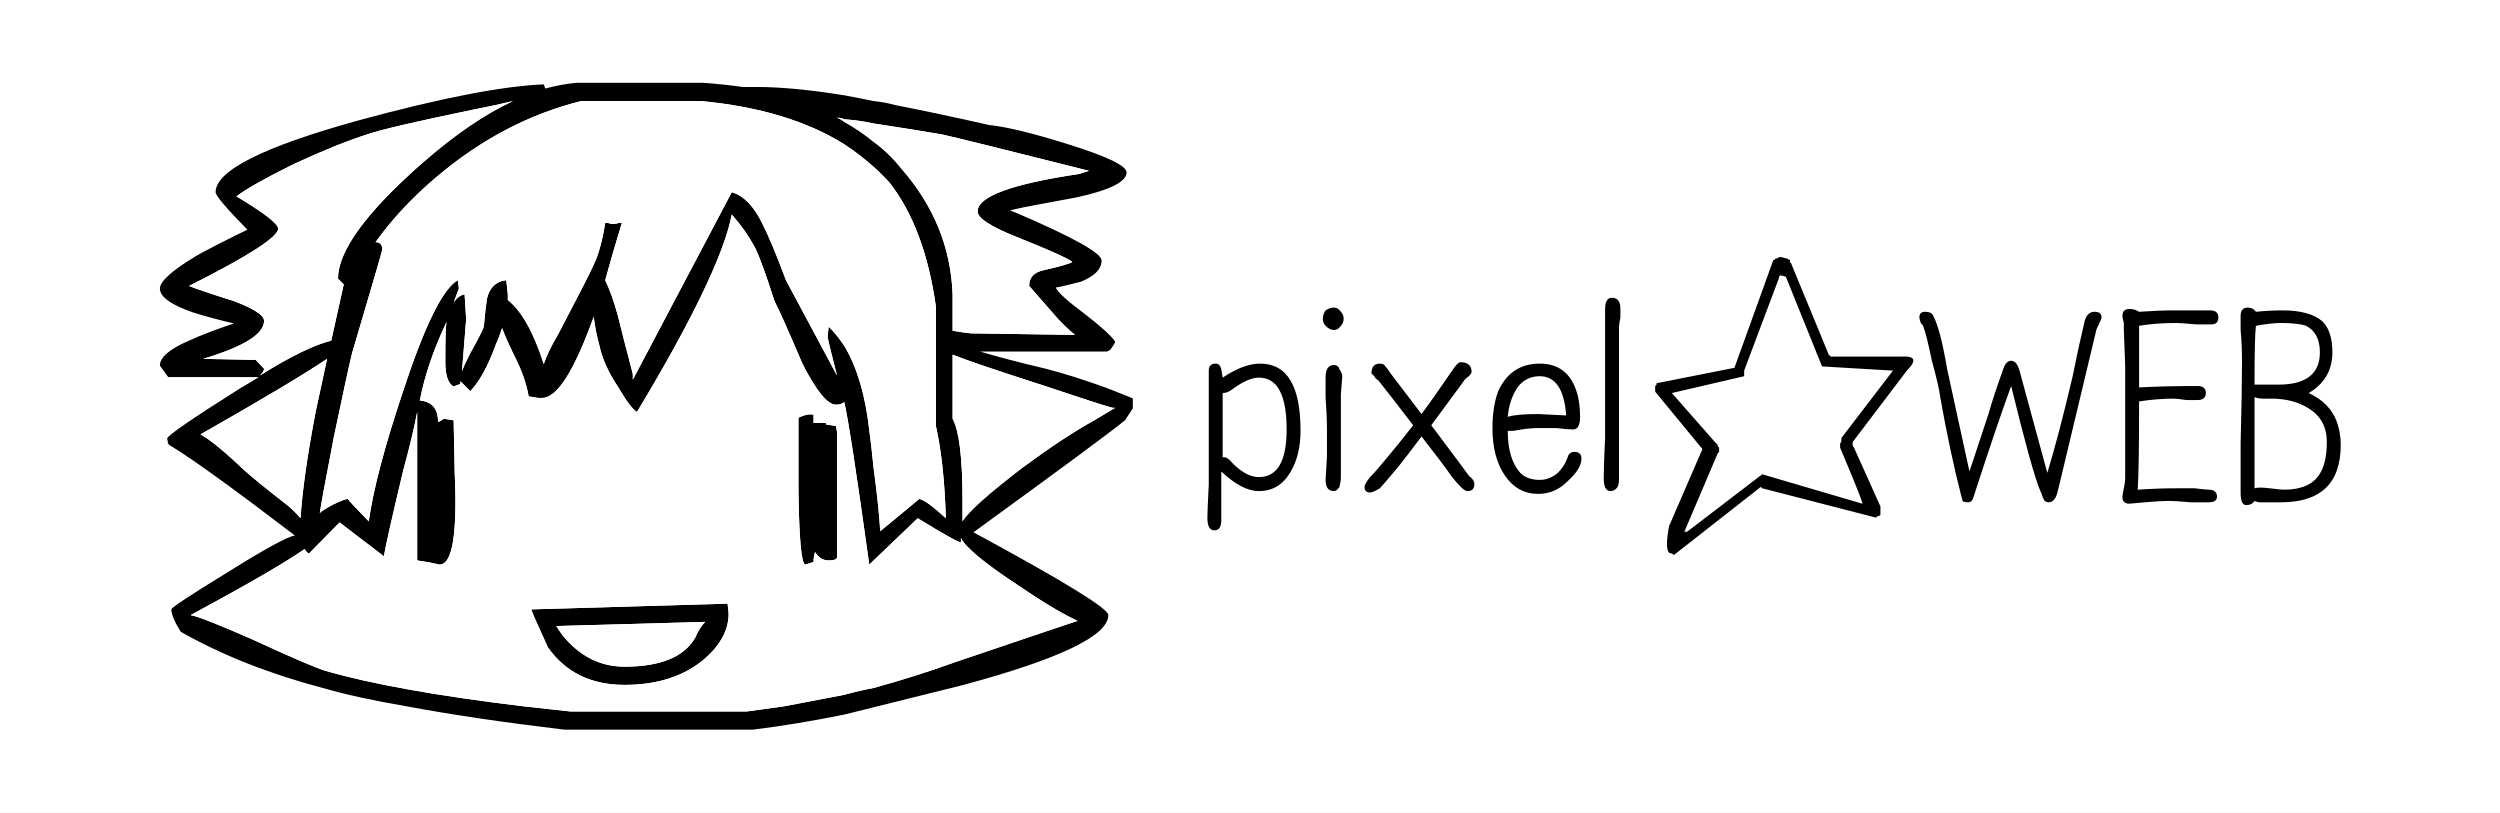
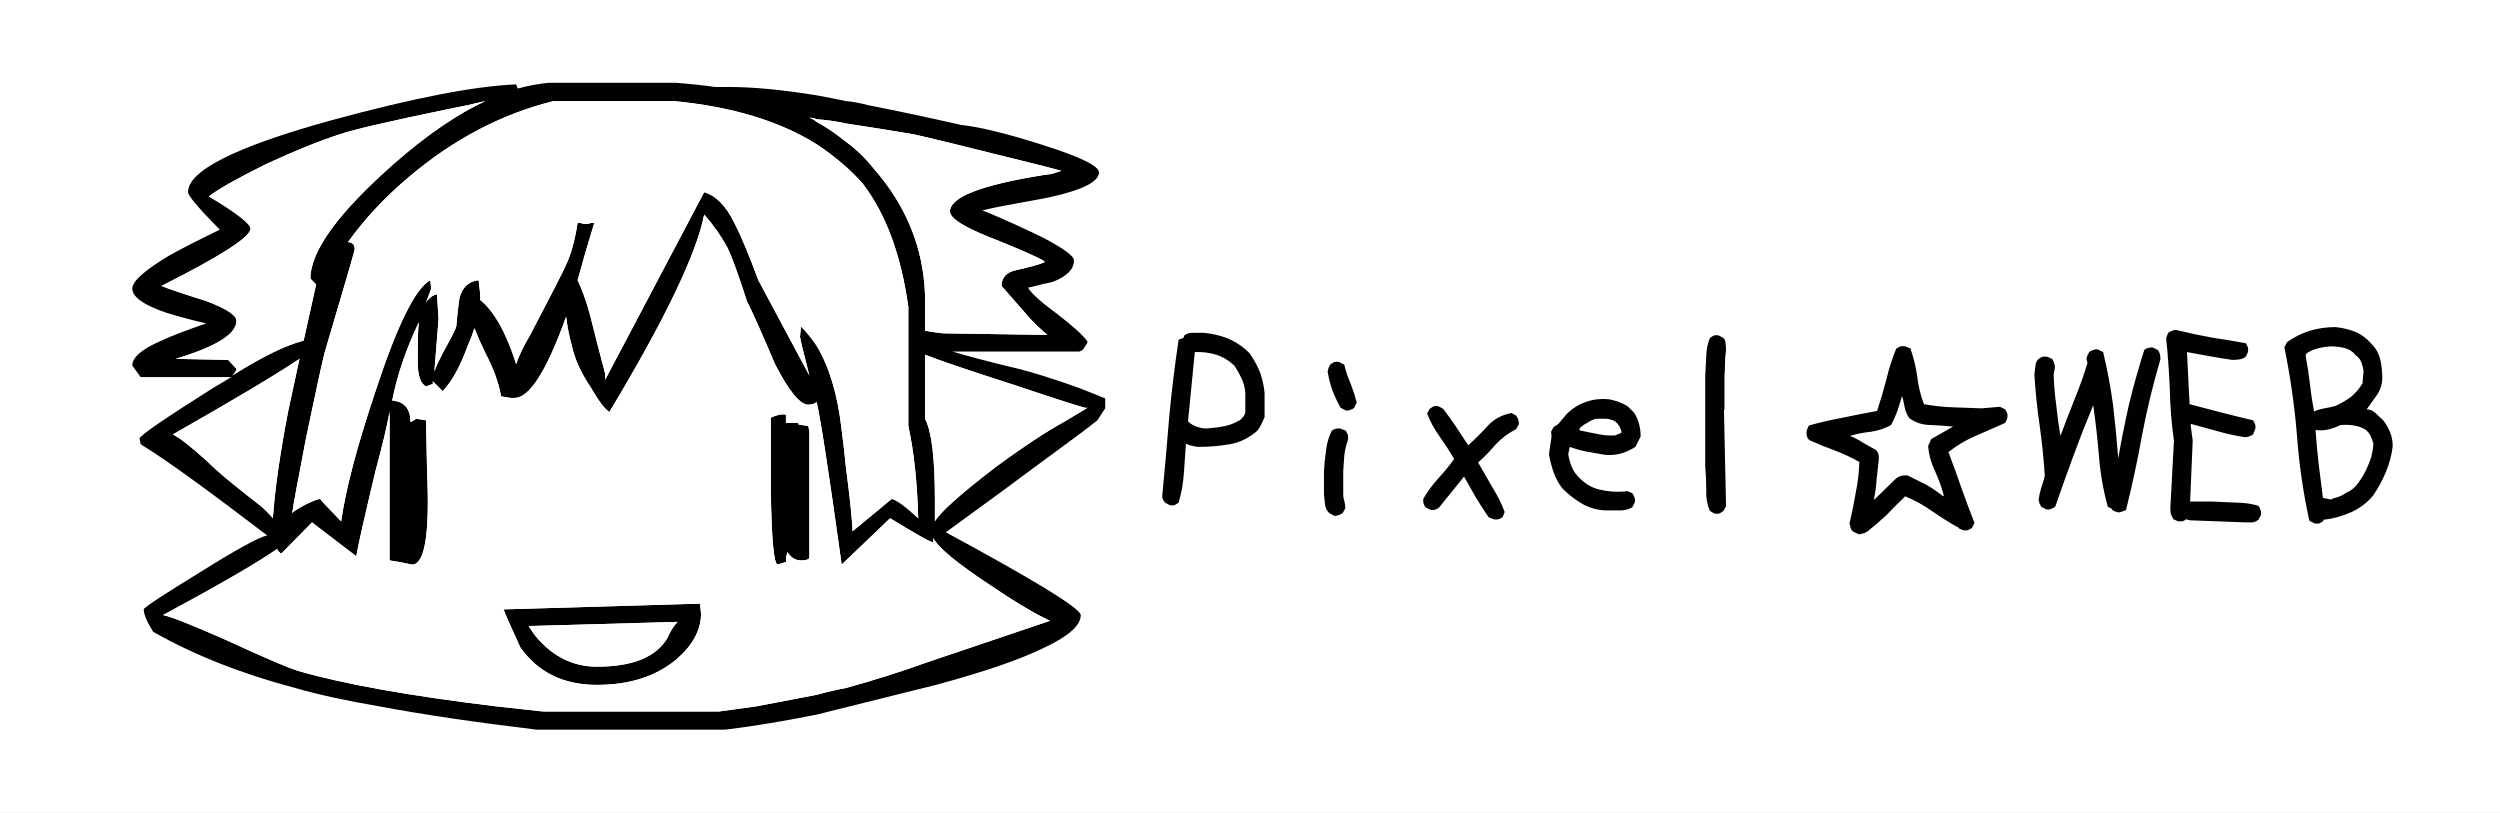
<svg xmlns="http://www.w3.org/2000/svg" xmlns:xlink="http://www.w3.org/1999/xlink" version="1.1" preserveAspectRatio="none" x="0px" y="0px" width="240px" height="78px" viewBox="0 0 240 78">
  <defs>
    <g id="Layer1_0_FILL">
      <path fill="#FFFFFF" stroke="none" d=" M 240 78 L 240 0 0 0 0 78 240 78 Z" />
    </g>
    <g id="Layer0_0_FILL">
-       <path fill="#000000" stroke="none" d=" M 108.15 16.55 Q 108.15 15.6 102.55 13.85 97.45 12.25 94.95 12 90.1 10.9 86 10.1 84.9 9.8 83.85 9.7 82.4 9.4 81.05 9.15 76.1 8.35 72.65 8.35 L 71.3 8.35 Q 69.55 8.1 67.55 7.95 L 55.3 7.95 Q 53.8 8.1 52.35 8.5 L 52.2 8.1 Q 46.2 8.35 34.45 11.55 20.7 15.35 20.7 18.45 20.7 18.95 23.75 22.05 20.95 23.4 18.95 24.5 15.35 26.65 15.35 27.7 15.35 28.9 18.55 30 20.3 30.55 22.45 31.05 19.65 32 18.15 32.7 15.35 33.9 15.35 35.1 L 16.15 36.2 24.85 36.2 Q 24.05 36.7 23.1 37.25 16.05 41.7 16.05 42.1 16.05 42.25 16.15 42.5 L 16.05 42.5 16.3 42.75 16.55 42.9 Q 19.65 44.8 28.3 51.4 27.1 51.65 21.75 55 16.45 58.25 16.45 58.5 16.45 59.2 17.35 60.65 23.25 64 31 66.05 34.3 67 39 67.8 45.4 69 54.2 70.05 L 72.25 70.05 Q 76.35 69.55 81.05 68.6 L 92.5 65.75 Q 106.4 62 106.4 59.05 106.4 58.1 93.45 51.1 105.85 42.1 108 40.35 L 108.75 39.2 108.75 38.25 Q 108.05 37.95 106.25 37.25 102.95 36.05 100.4 35.4 96.4 34.45 94.1 33.75 L 106.25 33.75 Q 106.55 33.65 106.65 33.5 107.05 32.95 107.05 32.8 106.55 32 104.15 30.15 101.6 28.25 101.35 27.6 101.6 27.6 103.75 27.05 105.75 26.25 105.75 25 105.75 23.95 97.6 20.45 97.2 20.3 96.95 20.2 L 97.6 20.05 Q 98.15 19.9 103.35 18.95 108.15 17.9 108.15 16.55 M 104.55 16.4 L 103.6 16.7 Q 93.85 18.15 93.85 20.3 93.85 21.25 97.6 22.75 102.25 24.6 102.95 25.15 102.55 25.4 100.15 25.95 98.8 26.25 98.8 27.45 L 101.6 30.65 Q 102.4 31.5 103.2 32.15 L 93.2 32 Q 92.25 31.9 91.45 31.75 L 91.45 28.25 Q 91.2 21.5 86.5 16.15 85.3 14.65 83.85 13.6 82.5 12.5 81.05 11.7 80.75 11.45 80.35 11.3 80.75 11.3 81.05 11.45 82.5 11.55 83.85 11.85 87.45 12.4 90.4 12.9 92.25 13.3 104.55 16.4 M 83.85 16 Q 84.65 16.7 85.45 17.6 88.8 21.95 89.85 29.45 L 89.85 40.9 Q 90.65 44.5 90.8 49.75 88.9 48 88.25 47.9 L 84.5 51 Q 84.4 48.95 83.85 44.8 83.7 43.2 83.45 41.3 82.9 36.3 81.05 33.2 80.35 32.15 79.55 31.35 L 79.45 32.3 Q 79.45 32.55 80.35 36.05 L 75.45 26.9 Q 74.1 23.25 73.15 21.4 71.95 18.95 70.25 18.45 L 60.75 36.45 60.75 35.9 Q 59.8 32.3 59.3 30.25 58.75 28.25 58.1 26.9 58.75 24.5 59.7 21.4 L 59.4 21.4 Q 59.15 21.5 58.9 21.5 58.6 21.5 58.35 21.4 58.2 21.4 58.1 21.4 57.7 23.95 57 25.4 56.6 26.35 53.55 32.15 52.6 33.75 52.2 34.95 50.75 30.4 48.75 28.8 48.75 28.5 48.75 28.25 L 48.6 26.9 Q 47.15 27.05 46.75 28.65 46.6 29.6 46.45 31.35 46.35 31.75 45.15 33.9 44.6 34.95 44.35 35.65 L 44.75 30.65 44.6 28.25 Q 43.95 28.4 43.55 29.05 43.8 28.4 44.05 27.7 L 43.95 26.9 Q 41.8 28.1 38.7 37.55 36.05 45.45 35.4 50.05 33.4 48 33.4 47.9 33.1 47.9 32.05 48.4 31 48.95 30.7 49.25 30.85 48.15 32.05 41.95 33.4 35.5 33.8 33.9 36.7 24.1 36.7 23.95 36.7 23.25 36.05 23.25 38.45 19.9 41.95 16.95 48.35 11.55 55.8 9.7 L 67.3 9.7 Q 75.7 10.5 81.05 13.85 82.5 14.8 83.85 16 M 91.45 34.05 Q 93.45 34.85 100.15 37 105.35 38.75 106.8 39.15 L 107.05 39.15 105.05 40.35 Q 102.15 41.95 98.15 44.9 93.2 48.7 92.4 50.05 L 92.4 48 Q 92.4 41.95 91.45 40.2 L 91.45 34.05 M 83.45 54.2 L 88.1 49.75 Q 92.1 52.2 92.25 52.05 L 92.25 51.65 Q 92.9 53 97.75 56.2 101.35 58.65 103.45 59.6 99.85 60.8 91.6 63.6 87.85 64.95 83.85 66.05 82.5 66.3 81.05 66.7 78.25 67.25 75.3 67.8 73.45 68.05 71.7 68.3 L 54.75 68.3 Q 52.35 68.05 50.2 67.8 37.8 66.3 31.25 64.4 29.9 64 24.15 61.35 19.25 59.2 18.3 59.05 26.55 54.6 29.25 52.7 29.4 53 29.65 53.15 L 32.6 50.15 36.85 53.4 Q 37.1 51.9 38.7 45.2 39.65 41.7 40.05 39.55 L 40.05 53.8 Q 41.15 53.95 42.2 54.2 44.05 54.2 43.65 45.35 L 43.55 40.35 42.6 40.2 Q 42.2 40.5 42.05 40.5 42.05 38.6 40.3 38.45 41 34.85 42.85 30.95 L 42.85 31.05 Q 42.75 31.6 42.75 34.7 42.75 36.7 43.55 37.1 L 44.2 36.85 44.2 36.6 45.15 37.55 Q 46.45 36.2 47.55 33.2 47.95 32.3 48.2 31.5 48.6 32.55 49.25 33.9 50.45 36.2 50.75 38.05 L 51.65 38.2 52.05 38.2 Q 54.2 38.2 57 30.4 57.15 31.75 57.55 33.2 57.95 35.1 59.4 37.25 60.5 39.15 61.15 39.55 69.15 26.25 70.25 20.6 71.55 22.05 72.5 23.8 73.15 25.15 74.35 28.9 75.05 30.25 77.05 34.95 79.05 38.85 80.25 38.85 80.75 38.85 81.05 38.6 81.6 40.9 83.45 54.2 M 45.55 10.5 Q 47.65 10.1 49.25 9.7 45.25 11.55 40.6 15.6 32.45 22.75 32.45 26.75 L 33 27.3 31.8 32.7 Q 29.25 33.35 24.95 36.05 25.35 35.65 25.35 35.4 L 24.55 34.55 19.5 34.45 Q 25.35 32.7 25.35 30.8 25.35 30 22.45 28.9 19.1 27.85 18.15 27.45 26.7 23.15 26.7 21.95 26.7 21.25 22.7 18.85 24.15 17.75 28.2 15.75 32.3 13.85 35.25 12.9 37.1 12.25 45.55 10.5 M 19.9 42.1 Q 19.5 41.85 19.25 41.7 28.05 36.7 31.4 34.45 L 30.3 39.55 Q 29.1 45.85 28.85 49.75 28.3 49.1 27.65 48.55 24.55 46.15 23.35 45.05 21.25 43.05 19.9 42.1 M 67.7 63.2 Q 69.95 61.2 69.95 58.9 L 69.85 57.95 Q 69.7 57.95 51 58.5 51 58.65 52.6 62.15 55.15 65.75 59.95 65.75 64.75 65.75 67.7 63.2 M 67.7 59.7 Q 67.15 60.25 66.75 61.2 65.15 64 59.95 64 56.5 64 54.05 61.05 53.65 60.5 53.4 60.1 L 67.7 59.7 M 78.1 40.6 L 78.1 39.8 Q 77.45 39.7 76.65 40.1 L 76.65 47.1 Q 76.75 54.05 77.3 54.2 L 78.1 53.95 Q 78.1 53.4 78.25 53 78.75 53.8 79.55 53.8 80.25 53.8 80.35 53.55 L 80.35 41.45 80.25 40.9 79.3 40.75 79.3 40.6 78.1 40.6 Z" />
-       <path fill="#FFFFFF" stroke="none" d=" M 19.25 41.7 Q 19.5 41.85 19.9 42.1 21.25 43.05 23.35 45.05 24.55 46.15 27.65 48.55 28.3 49.1 28.85 49.75 29.1 45.85 30.3 39.55 L 31.4 34.45 Q 28.05 36.7 19.25 41.7 M 49.25 9.7 Q 47.65 10.1 45.55 10.5 37.1 12.25 35.25 12.9 32.3 13.85 28.2 15.75 24.15 17.75 22.7 18.85 26.7 21.25 26.7 21.95 26.7 23.15 18.15 27.45 19.1 27.85 22.45 28.9 25.35 30 25.35 30.8 25.35 32.7 19.5 34.45 L 24.55 34.55 25.35 35.4 Q 25.35 35.65 24.95 36.05 29.25 33.35 31.8 32.7 L 33 27.3 32.45 26.75 Q 32.45 22.75 40.6 15.6 45.25 11.55 49.25 9.7 M 88.1 49.75 L 83.45 54.2 Q 81.6 40.9 81.05 38.6 80.75 38.85 80.25 38.85 79.05 38.85 77.05 34.95 75.05 30.25 74.35 28.9 73.15 25.15 72.5 23.8 71.55 22.05 70.25 20.6 69.15 26.25 61.15 39.55 60.5 39.15 59.4 37.25 57.95 35.1 57.55 33.2 57.15 31.75 57 30.4 54.2 38.2 52.05 38.2 L 51.65 38.2 50.75 38.05 Q 50.45 36.2 49.25 33.9 48.6 32.55 48.2 31.5 47.95 32.3 47.55 33.2 46.45 36.2 45.15 37.55 L 44.2 36.6 44.2 36.85 43.55 37.1 Q 42.75 36.7 42.75 34.7 42.75 31.6 42.85 31.05 L 42.85 30.95 Q 41 34.85 40.3 38.45 42.05 38.6 42.05 40.5 42.2 40.5 42.6 40.2 L 43.55 40.35 43.65 45.35 Q 44.05 54.2 42.2 54.2 41.15 53.95 40.05 53.8 L 40.05 39.55 Q 39.65 41.7 38.7 45.2 37.1 51.9 36.85 53.4 L 32.6 50.15 29.65 53.15 Q 29.4 53 29.25 52.7 26.55 54.6 18.3 59.05 19.25 59.2 24.15 61.35 29.9 64 31.25 64.4 37.8 66.3 50.2 67.8 52.35 68.05 54.75 68.3 L 71.7 68.3 Q 73.45 68.05 75.3 67.8 78.25 67.25 81.05 66.7 82.5 66.3 83.85 66.05 87.85 64.95 91.6 63.6 99.85 60.8 103.45 59.6 101.35 58.65 97.75 56.2 92.9 53 92.25 51.65 L 92.25 52.05 Q 92.1 52.2 88.1 49.75 M 78.1 39.8 L 78.1 40.6 79.3 40.6 79.3 40.75 80.25 40.9 80.35 41.45 80.35 53.55 Q 80.25 53.8 79.55 53.8 78.75 53.8 78.25 53 78.1 53.4 78.1 53.95 L 77.3 54.2 Q 76.75 54.05 76.65 47.1 L 76.65 40.1 Q 77.45 39.7 78.1 39.8 M 69.95 58.9 Q 69.95 61.2 67.7 63.2 64.75 65.75 59.95 65.75 55.15 65.75 52.6 62.15 51 58.65 51 58.5 69.7 57.95 69.85 57.95 L 69.95 58.9 M 66.75 61.2 Q 67.15 60.25 67.7 59.7 L 53.4 60.1 Q 53.65 60.5 54.05 61.05 56.5 64 59.95 64 65.15 64 66.75 61.2 M 100.15 37 Q 93.45 34.85 91.45 34.05 L 91.45 40.2 Q 92.4 41.95 92.4 48 L 92.4 50.05 Q 93.2 48.7 98.15 44.9 102.15 41.95 105.05 40.35 L 107.05 39.15 106.8 39.15 Q 105.35 38.75 100.15 37 M 85.45 17.6 Q 84.65 16.7 83.85 16 82.5 14.8 81.05 13.85 75.7 10.5 67.3 9.7 L 55.8 9.7 Q 48.35 11.55 41.95 16.95 38.45 19.9 36.05 23.25 36.7 23.25 36.7 23.95 36.7 24.1 33.8 33.9 33.4 35.5 32.05 41.95 30.85 48.15 30.7 49.25 31 48.95 32.05 48.4 33.1 47.9 33.4 47.9 33.4 48 35.4 50.05 36.05 45.45 38.7 37.55 41.8 28.1 43.95 26.9 L 44.05 27.7 Q 43.8 28.4 43.55 29.05 43.95 28.4 44.6 28.25 L 44.75 30.65 44.35 35.65 Q 44.6 34.95 45.15 33.9 46.35 31.75 46.45 31.35 46.6 29.6 46.75 28.65 47.15 27.05 48.6 26.9 L 48.75 28.25 Q 48.75 28.5 48.75 28.8 50.75 30.4 52.2 34.95 52.6 33.75 53.55 32.15 56.6 26.35 57 25.4 57.7 23.95 58.1 21.4 58.2 21.4 58.35 21.4 58.6 21.5 58.9 21.5 59.15 21.5 59.4 21.4 L 59.7 21.4 Q 58.75 24.5 58.1 26.9 58.75 28.25 59.3 30.25 59.8 32.3 60.75 35.9 L 60.75 36.45 70.25 18.45 Q 71.95 18.95 73.15 21.4 74.1 23.25 75.45 26.9 L 80.35 36.05 Q 79.45 32.55 79.45 32.3 L 79.55 31.35 Q 80.35 32.15 81.05 33.2 82.9 36.3 83.45 41.3 83.7 43.2 83.85 44.8 84.4 48.95 84.5 51 L 88.25 47.9 Q 88.9 48 90.8 49.75 90.65 44.5 89.85 40.9 L 89.85 29.45 Q 88.8 21.95 85.45 17.6 M 103.6 16.7 L 104.55 16.4 Q 92.25 13.3 90.4 12.9 87.45 12.4 83.85 11.85 82.5 11.55 81.05 11.45 80.75 11.3 80.35 11.3 80.75 11.45 81.05 11.7 82.5 12.5 83.85 13.6 85.3 14.65 86.5 16.15 91.2 21.5 91.45 28.25 L 91.45 31.75 Q 92.25 31.9 93.2 32 L 103.2 32.15 Q 102.4 31.5 101.6 30.65 L 98.8 27.45 Q 98.8 26.25 100.15 25.95 102.55 25.4 102.95 25.15 102.25 24.6 97.6 22.75 93.85 21.25 93.85 20.3 93.85 18.15 103.6 16.7 Z" />
-     </g>
-     <g id="Symbol_1_0_Layer0_0_FILL">
-       <path fill="#000000" stroke="none" d=" M 2.45 3.45 Q 2.45 3.5 2.45 3.7 L 2.45 6.05 Q 2.45 6.55 2.45 7.5 2.4 8.5 2.4 8.7 2.4 9.15 2.65 9.15 2.9 9.15 2.9 8.8 L 2.9 8.25 Q 2.9 7.55 2.9 7.05 3.65 7.75 4.25 7.75 5 7.75 5.4 7.05 5.75 6.45 5.75 5.6 5.75 3.2 4.3 3.2 3.7 3.2 2.95 3.7 L 2.9 3.4 Q 2.85 3.2 2.7 3.2 2.45 3.2 2.45 3.45 M 2.95 4.25 Q 3.1 4.25 3.25 4.15 3.85 3.7 4.25 3.7 5.25 3.7 5.25 5.55 5.25 7.25 4.25 7.25 3.8 7.25 3.3 6.75 3.1 6.5 2.95 6.55 L 2.95 4.25 M 7.2 5.6 Q 7.2 5 7.2 4.3 L 7.25 3.65 Q 7.25 3.55 7.15 3.4 7.1 3.25 6.95 3.25 6.65 3.25 6.65 3.7 L 6.65 4.4 Q 6.7 5.1 6.7 5.55 6.7 5.75 6.7 6.5 6.65 7.3 6.65 7.35 6.65 7.75 6.95 7.75 7.05 7.75 7.15 7.6 7.2 7.4 7.2 7.25 7.2 6.05 7.2 5.6 M 7.2 1.85 Q 7.3 1.75 7.3 1.6 7.3 1.45 7.2 1.35 7.1 1.2 6.95 1.2 6.8 1.2 6.65 1.3 6.55 1.45 6.55 1.6 6.55 1.75 6.65 1.85 6.8 2 6.95 2 7.1 2 7.2 1.85 M 10.45 5.4 L 11.6 3.85 Q 11.65 3.75 11.8 3.65 11.9 3.55 11.9 3.5 11.9 3.15 11.5 3.15 11.4 3.15 11.2 3.45 10.55 4.4 10.1 5 L 8.95 3.5 Q 8.9 3.4 8.8 3.3 8.75 3.2 8.6 3.2 8.3 3.2 8.3 3.55 L 8.4 3.65 Q 8.45 3.75 8.55 3.8 9.3 4.75 9.8 5.4 9.25 6.1 8.95 6.45 8.5 7 8.25 7.25 8.05 7.5 8.05 7.6 8.05 7.8 8.25 7.8 8.35 7.8 8.6 7.65 8.7 7.55 9.25 6.9 9.65 6.4 10.1 5.8 10.85 6.75 11.2 7.25 11.6 7.75 11.75 7.75 12 7.75 12 7.5 12 7.35 11.8 7.2 11.7 7.05 10.45 5.4 M 15.55 5.55 Q 15.8 5.55 15.8 5.1 15.8 4.45 15.6 4 15.25 3.2 14.35 3.2 13.3 3.2 12.85 4.2 12.65 4.75 12.65 5.5 12.65 6.55 13.1 7.2 13.55 7.85 14.3 7.85 14.9 7.85 15.35 7.4 15.85 6.95 15.85 6.6 15.85 6.35 15.6 6.35 15.4 6.35 15.35 6.55 15.25 6.85 15 7.1 14.7 7.35 14.35 7.35 13.9 7.35 13.65 7.1 13.2 6.6 13.2 5.6 13.3 5.6 13.4 5.6 L 13.7 5.55 Q 14 5.5 14.35 5.5 14.6 5.5 14.95 5.5 15.35 5.55 15.55 5.55 M 13.2 5.1 Q 13.25 4.5 13.55 4.05 13.85 3.65 14.35 3.65 15.2 3.65 15.3 5.05 14.4 5 14.3 5 13.5 5 13.2 5.1 M 17.25 1.55 Q 17.25 1.3 17.25 1.25 17.25 0.85 16.95 0.85 16.7 0.85 16.7 1.25 16.7 1.35 16.7 1.6 16.7 1.9 16.7 1.95 L 16.7 4.4 Q 16.7 4.9 16.7 5.85 16.65 6.85 16.65 7.3 16.65 7.75 16.9 7.75 17.05 7.75 17.15 7.6 17.2 7.5 17.2 7.3 L 17.2 3.9 Q 17.2 3.8 17.2 2.85 L 17.2 1.9 Q 17.2 1.8 17.25 1.55 M 34.55 1.55 Q 34.55 1.35 34.3 1.35 34.05 1.35 33.95 1.65 33.7 2.7 33.5 3.7 33 5.8 32.6 7.1 32 4.9 31.6 3.45 31.5 3.1 31.3 3.1 31.15 3.1 31.05 3.3 30.65 4.4 30.5 4.95 30.05 6.3 29.8 7.05 L 29 3.4 Q 28.75 1.95 28.5 1.5 28.45 1.35 28.2 1.35 28 1.35 28 1.55 28 1.6 28.05 1.75 28.15 1.85 28.15 1.9 28.25 2.15 28.45 3.1 28.7 4 28.75 4.4 29.1 6.35 29.5 7.9 29.55 8.05 29.55 8.1 29.6 8.15 29.75 8.15 29.9 8.15 29.95 7.95 30.8 5.35 31.3 4 32.05 7.05 32.35 7.75 32.4 7.85 32.45 8 32.5 8.15 32.65 8.15 32.85 8.15 32.95 7.85 33 7.65 33.05 7.45 33.75 4.55 34.35 2.05 34.35 2 34.45 1.8 34.55 1.6 34.55 1.55 M 38.75 1.55 Q 38.75 1.3 38.45 1.3 37.4 1.3 37.15 1.3 36.6 1.3 35.9 1.35 35.75 1.25 35.55 1.25 35.3 1.25 35.3 1.5 35.3 1.55 35.35 1.75 35.35 1.9 35.35 1.95 35.35 2 35.4 3.3 35.4 4.55 35.4 4.75 35.4 4.9 35.4 6 35.4 7.15 35.4 7.25 35.4 7.45 35.35 7.65 35.3 7.9 35.3 7.95 35.3 8.2 35.55 8.2 L 36.1 8.15 Q 36.7 8.1 36.95 8.1 37.2 8.1 37.75 8.15 38.25 8.15 38.4 8.15 38.7 8.15 38.7 7.95 38.7 7.7 38.4 7.7 38.3 7.7 37.9 7.65 37.55 7.65 37.25 7.65 36.55 7.65 35.85 7.7 35.9 7 35.9 4.55 36.55 4.45 37.15 4.45 37.25 4.45 37.6 4.5 37.95 4.5 38 4.5 38.3 4.5 38.3 4.25 38.3 4 38 4 36.75 4 35.9 4.05 L 35.9 1.85 Q 36.5 1.75 37.25 1.75 37.4 1.75 37.95 1.8 38.45 1.8 38.5 1.8 38.75 1.8 38.75 1.55 M 42.85 2.8 Q 42.85 2.05 42.5 1.7 42.05 1.3 41.05 1.3 40.6 1.3 40.1 1.35 40 1.2 39.8 1.2 39.55 1.2 39.55 1.5 L 39.55 2 Q 39.6 2.55 39.6 3.1 39.6 4.15 39.55 6.05 L 39.55 7.8 Q 39.55 8.25 39.75 8.25 39.95 8.25 40.05 8.1 40.15 8.15 40.25 8.15 L 41 8.15 Q 43.15 8.15 43.15 6.1 43.15 5.65 43 5.25 42.75 4.6 42 4.25 42.85 3.75 42.85 2.8 M 41 1.75 Q 41.6 1.75 41.9 1.85 42.4 2.1 42.4 2.8 42.4 3.95 40.9 3.95 L 40.05 3.95 Q 40.05 2.25 40.1 1.85 40.65 1.75 41 1.75 M 40.65 4.45 Q 41.45 4.45 42 4.8 42.65 5.2 42.65 6 42.65 6.8 42.35 7.2 42 7.7 41.1 7.7 41 7.7 40.6 7.65 40.2 7.6 40.05 7.65 L 40.05 4.4 Q 40.2 4.45 40.35 4.45 L 40.65 4.45 M 23.4 -0.35 Q 23.4 -0.4 23.35 -0.4 23.35 -0.45 23.35 -0.5 23.3 -0.5 23.25 -0.55 23.2 -0.55 23.05 -0.6 23 -0.6 22.95 -0.6 22.9 -0.55 22.85 -0.55 22.8 -0.55 22.8 -0.5 L 22.75 -0.5 21.35 3.35 18.55 3.9 18.55 3.95 18.5 4 Q 18.5 4.05 18.5 4.1 L 18.5 4.2 20.2 6.25 19 9 Q 18.85 9.8 19 9.95 19.2 10 19.15 10.05 L 22.3 7.6 22.35 7.65 26.45 8.7 Q 26.45 8.65 26.5 8.65 26.55 8.65 26.6 8.6 L 26.6 8.55 Q 26.6 8.5 26.6 8.45 26.6 8.4 26.6 8.35 L 26.6 8.3 25.65 6.2 Q 25.6 6.15 25.6 6.1 L 25.6 6 27.55 3.45 Q 28.1 2.9 27.35 2.95 L 24.8 2.95 Q 24.8 2.9 24.75 2.9 L 23.4 -0.35 M 22.95 0.1 L 23 0.05 Q 23.05 0.05 23.2 0.1 L 24.5 3.3 Q 24.55 3.3 27.05 3.45 L 25.2 5.85 25.2 5.9 Q 25.2 6 25.15 6.05 25.15 6.1 25.15 6.2 26 8.2 25.95 8.2 L 22.35 7.15 19.65 9.2 Q 19.6 9.2 19.55 9.2 L 20.75 6.4 20.8 6.35 Q 20.8 6.3 20.8 6.25 L 20.8 6.2 20.75 6.15 20.75 6.1 Q 20.7 6.05 20.65 6 L 19.1 4.25 21.7 3.65 21.7 3.45 22.95 0.15 22.95 0.1 Z" />
+       <path fill="#000000" fill-opacity="0.996" stroke="none" d=" M 222.2 32.85 L 221.95 33.35 Q 222.8 37.5 223.15 41.7 223.45 45.9 224.35 50 L 224.85 50.25 Q 225.05 50.3 225.3 50.25 225.5 50.15 225.7 50 L 225.7 49.9 Q 227.05 49.75 228.3 49.2 229.55 48.65 230.45 47.6 231.2 46.5 231.7 45.3 232.2 44.1 232.35 42.85 232.35 42.1 232.1 41.5 231.85 40.85 231.4 40.3 231.05 40 230.7 39.65 230.3 39.3 229.85 39.3 230.35 38.6 230.85 37.9 231.35 37.15 231.35 36.25 231.35 35.35 231.15 34.5 230.95 33.65 230.3 33 229.6 32.2 228.75 31.85 227.85 31.5 226.85 31.4 225.6 31.4 224.4 31.75 223.25 32.1 222.2 32.85 M 226.35 33.25 Q 227.05 33.25 227.7 33.4 228.35 33.55 228.8 34.1 229.2 34.4 229.35 34.8 229.5 35.2 229.55 35.65 L 229.45 36.8 Q 229 37.55 228.35 38.1 227.65 38.6 226.9 38.95 226.4 39.1 225.8 39.2 225.25 39.3 224.8 39.5 224.55 38.2 224.4 36.85 224.25 35.5 224 34.2 L 224.05 33.95 Q 224.55 33.6 225.15 33.45 225.7 33.3 226.35 33.25 M 228.65 40.85 Q 229.25 40.95 229.75 41.25 230.1 41.55 230.25 41.9 230.4 42.2 230.5 42.6 230.45 43.25 230.3 43.85 230.1 44.45 229.85 45 229.55 45.65 229.05 46.35 228.6 47 227.9 47.3 227.55 47.55 227.15 47.7 226.75 47.8 226.4 47.95 L 225.65 47.8 Q 225.45 46.2 225.25 44.6 225.05 42.95 224.95 41.35 L 224.95 41.25 225.1 41.3 Q 225.75 41.35 226.3 41.2 226.85 41.05 227.35 40.8 228 40.75 228.65 40.85 M 214.8 34.2 Q 215.9 34.4 216.95 34.55 217.35 34.55 217.65 34.5 217.95 34.45 218.25 34.25 L 218.45 33.8 Q 218.5 33.55 218.45 33.35 218.35 33.15 218.25 32.95 216.6 32.65 214.95 32.4 213.3 32.1 211.65 31.7 211.4 31.65 211.2 31.75 211 31.8 210.8 31.95 L 210.6 32.45 Q 210.85 34.9 210.95 37.35 211 39.85 211.35 42.3 L 211 48.8 Q 211 49.05 211.05 49.35 211.15 49.6 211.3 49.85 L 211.75 50.05 Q 212 50.05 212.15 50.05 212.35 50 212.5 49.85 L 212.9 49.95 218.25 50.15 Q 218.55 50.15 218.9 50.15 219.2 50.1 219.45 49.9 L 219.7 49.45 Q 219.75 49.15 219.65 48.95 219.6 48.75 219.45 48.55 218.4 48.25 217.3 48.25 216.15 48.2 215.1 48.15 L 212.9 48.15 213.15 42.3 212.95 40.8 213 40.7 Q 214.3 41.05 215.55 41.4 216.75 41.75 218.05 41.95 218.3 42 218.55 41.9 218.75 41.85 218.95 41.7 L 219.15 41.2 Q 219.2 41 219.15 40.75 219.05 40.55 218.95 40.35 217.45 40 215.9 39.6 214.4 39.2 212.85 38.8 L 212.6 33.8 Q 213.65 34 214.8 34.2 M 202.95 34.45 L 203.05 34.85 Q 202.5 36.65 201.8 38.35 201.1 40.1 200.45 41.85 200.2 40.35 200.05 38.9 199.85 37.45 199.8 35.95 L 199.9 35.4 Q 199.95 35.1 199.85 34.9 199.8 34.65 199.65 34.45 L 199.2 34.25 Q 198.9 34.2 198.7 34.25 198.5 34.35 198.3 34.5 198.05 34.8 198.05 35.15 198 35.55 197.95 35.95 198.1 38.4 198.45 40.8 198.8 43.25 198.95 45.7 198.8 46.3 198.6 46.85 198.45 47.35 198.35 48 198.4 48.15 198.45 48.35 198.55 48.5 198.6 48.65 L 199.1 48.9 Q 199.35 48.95 199.55 48.85 199.75 48.8 199.95 48.65 200.8 46.2 201.7 43.75 202.6 41.3 203.6 38.9 203.95 41.35 204.15 43.8 204.35 46.3 205 48.65 L 205.4 48.85 205.4 48.95 Q 205.5 49 205.7 49.1 205.85 49.15 206.05 49.2 206.25 49.15 206.4 49.1 206.6 49.05 206.75 48.95 207.65 45.35 208.3 41.7 209 38.05 210.05 34.5 210.05 34.25 210 34 209.95 33.8 209.8 33.6 L 209.3 33.35 Q 209.1 33.35 208.9 33.4 208.65 33.45 208.5 33.6 207.7 36.1 207.05 38.75 206.45 41.4 206 44 205.8 41.4 205.5 38.85 205.15 36.3 204.55 33.8 L 204.05 33.55 Q 203.85 33.5 203.6 33.6 203.4 33.65 203.2 33.8 203.15 33.95 203.05 34.1 203 34.25 202.95 34.45 M 179.55 40.1 Q 177.9 40.4 176.3 40.85 L 176.1 41.3 Q 176.05 41.6 176.1 41.85 176.15 42.05 176.35 42.25 177.55 42.8 178.8 43.25 180 43.7 181.15 44.35 181.1 45.85 180.8 47.3 180.55 48.8 180.2 50.25 180.25 50.45 180.3 50.65 180.35 50.85 180.5 51 180.65 51.1 180.8 51.15 180.95 51.25 181.15 51.3 181.4 51.25 181.55 51.2 181.75 51.15 181.95 51 182.9 50.25 183.8 49.4 184.65 48.5 185.55 47.65 186.9 48.2 188.1 49.05 189.25 49.85 190.55 50.6 L 190.65 50.6 190.65 50.7 191.1 50.9 Q 191.35 50.95 191.55 50.9 191.75 50.8 191.95 50.7 L 192.2 50.2 Q 191.55 48.55 190.95 46.85 190.35 45.1 189.7 43.4 190.9 42.45 192.3 41.85 193.75 41.2 195.15 40.6 L 195.35 40.15 Q 195.4 39.9 195.35 39.7 195.25 39.45 195.15 39.3 L 194.65 39.05 192.9 39.2 Q 191.45 39.15 190.1 39.1 188.7 39.05 187.35 38.8 186.85 37.5 186.7 36.1 186.5 34.75 186.05 33.45 L 185.55 33.25 Q 185.3 33.2 185.1 33.25 184.9 33.35 184.7 33.45 184.1 34.9 183.75 36.4 183.35 37.95 182.85 39.45 181.2 39.75 179.55 40.1 M 181.5 42.5 Q 180.9 42.1 180.25 41.85 181.25 41.55 182.25 41.45 183.3 41.3 184.2 40.8 184.55 40.15 184.8 39.45 185.05 38.7 185.25 38 185.4 38.55 185.5 39.1 185.6 39.65 185.95 40.15 186.85 40.8 188 40.8 189.1 40.85 190.15 40.95 L 188.05 42.15 Q 187.95 42.3 187.9 42.5 187.8 42.65 187.75 42.85 187.85 44.05 188.4 45.2 188.95 46.4 189.25 47.55 L 189.2 47.65 Q 188.45 47.05 187.6 46.55 186.7 46.1 185.8 45.65 185.4 45.6 185.1 45.7 184.8 45.8 184.55 46.05 L 182.6 47.95 182.55 47.9 Q 182.75 47 182.8 46.05 182.9 45.15 183 44.25 183.05 43.95 183 43.7 182.95 43.4 182.75 43.2 182.15 42.85 181.5 42.5 M 166.45 34.25 Q 166.4 35.15 166.35 36.1 L 166.35 44.75 Q 166.45 45.85 166.45 46.95 166.4 48.1 166.8 49.05 L 167.25 49.3 Q 167.5 49.35 167.7 49.3 167.9 49.2 168.1 49.05 L 168.35 48.6 168.15 39.35 168.2 39.3 168.2 36.1 Q 168.25 35.5 168.25 34.85 168.25 34.25 168.35 33.6 168.35 33.3 168.3 32.95 168.3 32.65 168.1 32.45 L 167.65 32.2 Q 167.4 32.15 167.2 32.2 167 32.3 166.8 32.45 166.45 33.3 166.45 34.25 M 151.8 41 L 151.55 41.45 151.6 41.9 151.35 43.6 Q 151.5 44.5 151.8 45.35 152.1 46.2 152.65 46.9 153.55 47.8 154.6 48.4 155.7 49 156.95 49 157.6 49 158.2 49 158.85 49 159.35 48.7 L 159.6 48.2 Q 159.65 48 159.55 47.75 159.5 47.55 159.35 47.35 L 158.9 47.15 158.35 47.2 Q 157.25 47.25 156.2 47 155.15 46.75 154.35 45.95 153.8 45.45 153.55 44.85 153.3 44.25 153.2 43.6 L 153.35 42.9 Q 154.15 43.2 154.95 43.35 155.8 43.5 156.65 43.65 157.45 43.75 158.2 43.55 158.95 43.35 159.65 42.9 L 160.15 41.9 Q 160.15 41.25 160 40.7 159.85 40.1 159.5 39.6 L 158.9 39 Q 158.5 38.75 158.1 38.6 157.65 38.45 157.25 38.35 156.05 38.2 155 38.55 153.9 38.9 153.05 39.75 L 152.25 40.7 151.8 41 M 158.3 41.55 L 157.7 41.8 Q 156.8 41.85 155.95 41.65 155.1 41.5 154.25 41.3 L 154.35 41.05 Q 154.7 40.75 155.1 40.55 155.45 40.3 155.9 40.2 156.4 40.2 156.85 40.2 157.35 40.25 157.7 40.45 157.95 40.65 158.1 40.9 158.25 41.15 158.3 41.4 L 158.3 41.55 M 139.65 39.7 Q 140.1 40.85 140.85 41.9 141.6 42.95 142.25 44.05 141.55 45.05 140.7 45.95 139.9 46.85 139.3 47.85 139.25 48.1 139.3 48.3 139.35 48.5 139.5 48.7 L 140 48.95 Q 140.25 49 140.5 48.9 140.75 48.8 140.9 48.6 L 143.2 45.75 Q 143.75 46.75 144.3 47.7 144.9 48.7 145.55 49.65 L 146.05 49.85 Q 146.25 49.9 146.5 49.85 146.7 49.8 146.9 49.65 L 147.1 49.15 Q 146.65 47.95 145.9 46.75 145.2 45.55 144.55 44.4 145.45 43.6 146.25 42.65 147.1 41.75 148.2 41.2 L 148.45 40.75 Q 148.5 40.5 148.4 40.3 148.35 40.1 148.2 39.9 L 147.75 39.65 Q 146.4 39.9 145.5 40.85 144.6 41.85 143.6 42.75 143.05 41.9 142.45 41 141.85 40.1 141.2 39.25 L 140.75 39 Q 140.5 38.95 140.3 39 140.1 39.1 139.9 39.25 L 139.65 39.7 M 131.35 41.15 Q 131.1 41.1 130.9 41.15 130.7 41.2 130.5 41.35 130.05 42.25 129.95 43.25 129.8 44.25 129.75 45.25 L 129.75 47.45 Q 129.8 47.95 129.85 48.4 129.9 48.9 130.25 49.25 L 130.7 49.5 Q 130.95 49.55 131.15 49.45 131.35 49.4 131.55 49.25 L 131.8 48.8 Q 131.8 48.4 131.7 48.1 131.6 47.8 131.6 47.45 L 131.6 45.25 Q 131.65 44.5 131.7 43.75 131.8 42.95 132.05 42.25 132.1 42 132.05 41.75 131.95 41.55 131.85 41.35 L 131.35 41.15 M 132.3 36.8 Q 131.9 35.9 131.7 35 L 131.2 34.75 Q 131 34.7 130.75 34.75 130.55 34.85 130.35 35 130.3 35.1 130.2 35.3 130.15 35.45 130.1 35.65 130.25 36.6 130.55 37.45 130.9 38.35 131.35 39.15 L 131.85 39.4 Q 132.05 39.45 132.25 39.35 132.5 39.3 132.65 39.15 L 132.9 38.65 Q 132.65 37.7 132.3 36.8 M 123.6 35.7 Q 123.2 34.75 122.6 33.9 121.7 33 120.55 32.5 119.4 32.05 118.2 31.95 117.7 31.95 117.2 31.95 116.75 31.9 116.35 32.2 L 116.25 32.45 115.8 32.6 Q 115.25 36.25 114.9 39.95 114.6 43.7 114.25 47.35 114.2 47.65 114.25 47.85 114.35 48.1 114.5 48.25 L 114.95 48.5 Q 115.2 48.55 115.4 48.5 115.6 48.4 115.8 48.25 116.2 46.9 116.3 45.45 116.4 44 116.5 42.6 116.8 42.75 117.1 42.8 117.45 42.9 117.75 42.9 119.25 42.9 120.7 42.65 122.15 42.4 123.35 41.35 123.6 41.05 123.75 40.7 123.9 40.35 124.05 40.05 L 124.05 37.7 Q 123.95 36.7 123.6 35.7 M 121.95 40.05 Q 121.8 40.3 121.55 40.4 120.95 40.75 120.25 40.9 119.55 41.05 118.85 41.1 118.2 41.2 117.65 41 117.1 40.85 116.7 40.45 L 117.35 33.8 Q 118.4 33.75 119.4 34.05 120.35 34.35 121.15 35.1 121.55 35.7 121.85 36.35 122.15 37 122.2 37.7 L 122.2 39.6 Q 122.15 39.85 121.95 40.05 Z" />
+       <path fill="#000000" stroke="none" d=" M 102.85 13.95 Q 102.702 13.897 102.55 13.85 97.45 12.25 94.95 12 90.1 10.9 86 10.1 84.9 9.8 83.85 9.7 82.4 9.4 81.05 9.15 76.1 8.35 72.65 8.35 L 71.3 8.35 Q 69.55 8.1 67.55 7.95 L 55.3 7.95 Q 53.8 8.1 52.35 8.5 L 52.2 8.1 Q 46.2 8.35 34.45 11.55 20.7 15.35 20.7 18.45 20.7 18.95 23.75 22.05 20.95 23.4 18.95 24.5 15.35 26.65 15.35 27.7 15.35 28.9 18.55 30 20.3 30.55 22.45 31.05 19.65 32 18.15 32.7 15.35 33.9 15.35 35.1 L 16.15 36.2 24.85 36.2 Q 24.05 36.7 23.1 37.25 16.05 41.7 16.05 42.1 16.05 42.25 16.15 42.5 L 16.05 42.5 16.3 42.75 16.55 42.9 Q 19.65 44.8 28.3 51.4 27.1 51.65 21.75 55 16.45 58.25 16.45 58.5 16.45 59.2 17.35 60.65 23.25 64 31 66.05 34.3 67 39 67.8 45.4 69 54.2 70.05 L 72.25 70.05 Q 76.35 69.55 81.05 68.6 L 92.5 65.75 Q 99.376 63.895 102.85 62.2 106.4 60.541 106.4 59.05 106.4 58.553 102.85 56.4 99.62 54.435 93.45 51.1 99.285 46.865 102.85 44.2 106.862 41.277 108 40.35 L 108.75 39.2 108.75 38.25 Q 108.05 37.95 106.25 37.25 104.437 36.591 102.85 36.1 101.549 35.693 100.4 35.4 96.4 34.45 94.1 33.75 L 106.25 33.75 Q 106.55 33.65 106.65 33.5 107.05 32.95 107.05 32.8 106.55 32 104.15 30.15 103.401 29.592 102.85 29.15 101.527 28.059 101.35 27.6 101.542 27.6 102.85 27.25 103.248 27.178 103.75 27.05 105.75 26.25 105.75 25 105.75 24.374 102.85 22.85 100.888 21.862 97.6 20.45 97.2 20.3 96.95 20.2 L 97.6 20.05 Q 98.123 19.907 102.85 19.05 103.094 18.997 103.35 18.95 108.15 17.9 108.15 16.55 108.15 15.626 102.85 13.95 M 83.85 16 Q 84.65 16.7 85.45 17.6 88.8 21.95 89.85 29.45 L 89.85 40.9 Q 90.65 44.5 90.8 49.75 88.9 48 88.25 47.9 L 84.5 51 Q 84.4 48.95 83.85 44.8 83.7 43.2 83.45 41.3 82.9 36.3 81.05 33.2 80.35 32.15 79.55 31.35 L 79.45 32.3 Q 79.45 32.55 80.35 36.05 L 75.45 26.9 Q 74.1 23.25 73.15 21.4 71.95 18.95 70.25 18.45 L 60.75 36.45 60.75 35.9 Q 59.8 32.3 59.3 30.25 58.75 28.25 58.1 26.9 58.75 24.5 59.7 21.4 L 59.4 21.4 Q 59.15 21.5 58.9 21.5 58.6 21.5 58.35 21.4 58.2 21.4 58.1 21.4 57.7 23.95 57 25.4 56.6 26.35 53.55 32.15 52.6 33.75 52.2 34.95 50.75 30.4 48.75 28.8 48.75 28.5 48.75 28.25 L 48.6 26.9 Q 47.15 27.05 46.75 28.65 46.6 29.6 46.45 31.35 46.35 31.75 45.15 33.9 44.6 34.95 44.35 35.65 L 44.75 30.65 44.6 28.25 Q 43.95 28.4 43.55 29.05 43.8 28.4 44.05 27.7 L 43.95 26.9 Q 41.8 28.1 38.7 37.55 36.05 45.45 35.4 50.05 33.4 48 33.4 47.9 33.1 47.9 32.05 48.4 31 48.95 30.7 49.25 30.85 48.15 32.05 41.95 33.4 35.5 33.8 33.9 36.7 24.1 36.7 23.95 36.7 23.25 36.05 23.25 38.45 19.9 41.95 16.95 48.35 11.55 55.8 9.7 L 67.3 9.7 Q 75.7 10.5 81.05 13.85 82.5 14.8 83.85 16 M 45.55 10.5 Q 47.65 10.1 49.25 9.7 45.25 11.55 40.6 15.6 32.45 22.75 32.45 26.75 L 33 27.3 31.8 32.7 Q 29.25 33.35 24.95 36.05 25.35 35.65 25.35 35.4 L 24.55 34.55 19.5 34.45 Q 25.35 32.7 25.35 30.8 25.35 30 22.45 28.9 19.1 27.85 18.15 27.45 26.7 23.15 26.7 21.95 26.7 21.25 22.7 18.85 24.15 17.75 28.2 15.75 32.3 13.85 35.25 12.9 37.1 12.25 45.55 10.5 M 19.9 42.1 Q 19.5 41.85 19.25 41.7 28.05 36.7 31.4 34.45 L 30.3 39.55 Q 29.1 45.85 28.85 49.75 28.3 49.1 27.65 48.55 24.55 46.15 23.35 45.05 21.25 43.05 19.9 42.1 M 103.6 16.7 Q 103.218 16.757 102.85 16.8 93.85 18.234 93.85 20.3 93.85 21.25 97.6 22.75 101.967 24.487 102.85 25.05 102.907 25.117 102.95 25.15 102.91 25.175 102.85 25.2 102.31 25.455 100.15 25.95 98.8 26.25 98.8 27.45 L 101.6 30.65 Q 102.225 31.314 102.85 31.85 103.025 32.008 103.2 32.15 L 93.2 32 Q 92.25 31.9 91.45 31.75 L 91.45 28.25 Q 91.2 21.5 86.5 16.15 85.3 14.65 83.85 13.6 82.5 12.5 81.05 11.7 80.75 11.45 80.35 11.3 80.75 11.3 81.05 11.45 82.5 11.55 83.85 11.85 87.45 12.4 90.4 12.9 92.118 13.271 102.85 15.95 103.673 16.179 104.55 16.4 L 103.6 16.7 M 91.45 34.05 Q 93.45 34.85 100.15 37 101.658 37.507 102.85 37.9 105.771 38.866 106.8 39.15 L 107.05 39.15 105.05 40.35 Q 104.02 40.919 102.85 41.65 100.729 42.998 98.15 44.9 93.2 48.7 92.4 50.05 L 92.4 48 Q 92.4 41.95 91.45 40.2 L 91.45 34.05 M 103.45 59.6 Q 103.165 59.695 102.85 59.8 99.196 61.022 91.6 63.6 87.85 64.95 83.85 66.05 82.5 66.3 81.05 66.7 78.25 67.25 75.3 67.8 73.45 68.05 71.7 68.3 L 54.75 68.3 Q 52.35 68.05 50.2 67.8 37.8 66.3 31.25 64.4 29.9 64 24.15 61.35 19.25 59.2 18.3 59.05 26.55 54.6 29.25 52.7 29.4 53 29.65 53.15 L 32.6 50.15 36.85 53.4 Q 37.1 51.9 38.7 45.2 39.65 41.7 40.05 39.55 L 40.05 53.8 Q 41.15 53.95 42.2 54.2 44.05 54.2 43.65 45.35 L 43.55 40.35 42.6 40.2 Q 42.2 40.5 42.05 40.5 42.05 38.6 40.3 38.45 41 34.85 42.85 30.95 L 42.85 31.05 Q 42.75 31.6 42.75 34.7 42.75 36.7 43.55 37.1 L 44.2 36.85 44.2 36.6 45.15 37.55 Q 46.45 36.2 47.55 33.2 47.95 32.3 48.2 31.5 48.6 32.55 49.25 33.9 50.45 36.2 50.75 38.05 L 51.65 38.2 52.05 38.2 Q 54.2 38.2 57 30.4 57.15 31.75 57.55 33.2 57.95 35.1 59.4 37.25 60.5 39.15 61.15 39.55 69.15 26.25 70.25 20.6 71.55 22.05 72.5 23.8 73.15 25.15 74.35 28.9 75.05 30.25 77.05 34.95 79.05 38.85 80.25 38.85 80.75 38.85 81.05 38.6 81.6 40.9 83.45 54.2 L 88.1 49.75 Q 92.1 52.2 92.25 52.05 L 92.25 51.65 Q 92.9 53 97.75 56.2 100.86 58.316 102.85 59.3 103.164 59.471 103.45 59.6 M 67.7 63.2 Q 69.95 61.2 69.95 58.9 L 69.85 57.95 Q 69.7 57.95 51 58.5 51 58.65 52.6 62.15 55.15 65.75 59.95 65.75 64.75 65.75 67.7 63.2 M 67.7 59.7 Q 67.15 60.25 66.75 61.2 65.15 64 59.95 64 56.5 64 54.05 61.05 53.65 60.5 53.4 60.1 L 67.7 59.7 M 78.1 40.6 L 78.1 39.8 Q 77.45 39.7 76.65 40.1 L 76.65 47.1 Q 76.75 54.05 77.3 54.2 L 78.1 53.95 Q 78.1 53.4 78.25 53 78.75 53.8 79.55 53.8 80.25 53.8 80.35 53.55 L 80.35 41.45 80.25 40.9 79.3 40.75 79.3 40.6 78.1 40.6 Z" />
+       <path fill="#FFFFFF" stroke="none" d=" M 102.85 59.8 Q 103.165 59.695 103.45 59.6 103.164 59.471 102.85 59.3 100.86 58.316 97.75 56.2 92.9 53 92.25 51.65 L 92.25 52.05 Q 92.1 52.2 88.1 49.75 L 83.45 54.2 Q 81.6 40.9 81.05 38.6 80.75 38.85 80.25 38.85 79.05 38.85 77.05 34.95 75.05 30.25 74.35 28.9 73.15 25.15 72.5 23.8 71.55 22.05 70.25 20.6 69.15 26.25 61.15 39.55 60.5 39.15 59.4 37.25 57.95 35.1 57.55 33.2 57.15 31.75 57 30.4 54.2 38.2 52.05 38.2 L 51.65 38.2 50.75 38.05 Q 50.45 36.2 49.25 33.9 48.6 32.55 48.2 31.5 47.95 32.3 47.55 33.2 46.45 36.2 45.15 37.55 L 44.2 36.6 44.2 36.85 43.55 37.1 Q 42.75 36.7 42.75 34.7 42.75 31.6 42.85 31.05 L 42.85 30.95 Q 41 34.85 40.3 38.45 42.05 38.6 42.05 40.5 42.2 40.5 42.6 40.2 L 43.55 40.35 43.65 45.35 Q 44.05 54.2 42.2 54.2 41.15 53.95 40.05 53.8 L 40.05 39.55 Q 39.65 41.7 38.7 45.2 37.1 51.9 36.85 53.4 L 32.6 50.15 29.65 53.15 Q 29.4 53 29.25 52.7 26.55 54.6 18.3 59.05 19.25 59.2 24.15 61.35 29.9 64 31.25 64.4 37.8 66.3 50.2 67.8 52.35 68.05 54.75 68.3 L 71.7 68.3 Q 73.45 68.05 75.3 67.8 78.25 67.25 81.05 66.7 82.5 66.3 83.85 66.05 87.85 64.95 91.6 63.6 99.196 61.022 102.85 59.8 M 78.1 39.8 L 78.1 40.6 79.3 40.6 79.3 40.75 80.25 40.9 80.35 41.45 80.35 53.55 Q 80.25 53.8 79.55 53.8 78.75 53.8 78.25 53 78.1 53.4 78.1 53.95 L 77.3 54.2 Q 76.75 54.05 76.65 47.1 L 76.65 40.1 Q 77.45 39.7 78.1 39.8 M 69.95 58.9 Q 69.95 61.2 67.7 63.2 64.75 65.75 59.95 65.75 55.15 65.75 52.6 62.15 51 58.65 51 58.5 69.7 57.95 69.85 57.95 L 69.95 58.9 M 66.75 61.2 Q 67.15 60.25 67.7 59.7 L 53.4 60.1 Q 53.65 60.5 54.05 61.05 56.5 64 59.95 64 65.15 64 66.75 61.2 M 100.15 37 Q 93.45 34.85 91.45 34.05 L 91.45 40.2 Q 92.4 41.95 92.4 48 L 92.4 50.05 Q 93.2 48.7 98.15 44.9 100.729 42.998 102.85 41.65 104.02 40.919 105.05 40.35 L 107.05 39.15 106.8 39.15 Q 105.771 38.866 102.85 37.9 101.658 37.507 100.15 37 M 101.7 38.25 Q 102.1 38.4 102.15 38.45 L 101.7 39.2 101.7 38.25 M 102.85 16.8 Q 103.218 16.757 103.6 16.7 L 104.55 16.4 Q 103.673 16.179 102.85 15.95 92.118 13.271 90.4 12.9 87.45 12.4 83.85 11.85 82.5 11.55 81.05 11.45 80.75 11.3 80.35 11.3 80.75 11.45 81.05 11.7 82.5 12.5 83.85 13.6 85.3 14.65 86.5 16.15 91.2 21.5 91.45 28.25 L 91.45 31.75 Q 92.25 31.9 93.2 32 L 103.2 32.15 Q 103.025 32.008 102.85 31.85 102.225 31.314 101.6 30.65 L 98.8 27.45 Q 98.8 26.25 100.15 25.95 102.31 25.455 102.85 25.2 102.91 25.175 102.95 25.15 102.907 25.117 102.85 25.05 101.967 24.487 97.6 22.75 93.85 21.25 93.85 20.3 93.85 18.234 102.85 16.8 M 19.25 41.7 Q 19.5 41.85 19.9 42.1 21.25 43.05 23.35 45.05 24.55 46.15 27.65 48.55 28.3 49.1 28.85 49.75 29.1 45.85 30.3 39.55 L 31.4 34.45 Q 28.05 36.7 19.25 41.7 M 49.25 9.7 Q 47.65 10.1 45.55 10.5 37.1 12.25 35.25 12.9 32.3 13.85 28.2 15.75 24.15 17.75 22.7 18.85 26.7 21.25 26.7 21.95 26.7 23.15 18.15 27.45 19.1 27.85 22.45 28.9 25.35 30 25.35 30.8 25.35 32.7 19.5 34.45 L 24.55 34.55 25.35 35.4 Q 25.35 35.65 24.95 36.05 29.25 33.35 31.8 32.7 L 33 27.3 32.45 26.75 Q 32.45 22.75 40.6 15.6 45.25 11.55 49.25 9.7 M 85.45 17.6 Q 84.65 16.7 83.85 16 82.5 14.8 81.05 13.85 75.7 10.5 67.3 9.7 L 55.8 9.7 Q 48.35 11.55 41.95 16.95 38.45 19.9 36.05 23.25 36.7 23.25 36.7 23.95 36.7 24.1 33.8 33.9 33.4 35.5 32.05 41.95 30.85 48.15 30.7 49.25 31 48.95 32.05 48.4 33.1 47.9 33.4 47.9 33.4 48 35.4 50.05 36.05 45.45 38.7 37.55 41.8 28.1 43.95 26.9 L 44.05 27.7 Q 43.8 28.4 43.55 29.05 43.95 28.4 44.6 28.25 L 44.75 30.65 44.35 35.65 Q 44.6 34.95 45.15 33.9 46.35 31.75 46.45 31.35 46.6 29.6 46.75 28.65 47.15 27.05 48.6 26.9 L 48.75 28.25 Q 48.75 28.5 48.75 28.8 50.75 30.4 52.2 34.95 52.6 33.75 53.55 32.15 56.6 26.35 57 25.4 57.7 23.95 58.1 21.4 58.2 21.4 58.35 21.4 58.6 21.5 58.9 21.5 59.15 21.5 59.4 21.4 L 59.7 21.4 Q 58.75 24.5 58.1 26.9 58.75 28.25 59.3 30.25 59.8 32.3 60.75 35.9 L 60.75 36.45 70.25 18.45 Q 71.95 18.95 73.15 21.4 74.1 23.25 75.45 26.9 L 80.35 36.05 Q 79.45 32.55 79.45 32.3 L 79.55 31.35 Q 80.35 32.15 81.05 33.2 82.9 36.3 83.45 41.3 83.7 43.2 83.85 44.8 84.4 48.95 84.5 51 L 88.25 47.9 Q 88.9 48 90.8 49.75 90.65 44.5 89.85 40.9 L 89.85 29.45 Q 88.8 21.95 85.45 17.6 Z" />
    </g>
  </defs>
  <g transform="matrix( 1, 0, 0, 1, 0,0) ">
    <use xlink:href="#Layer1_0_FILL" />
  </g>
-   <g transform="matrix( 1, 0, 0, 1, 0,0) ">
+   <g transform="matrix( 1, 0, 0, 1, -2.65,0) ">
    <use xlink:href="#Layer0_0_FILL" />
  </g>
-   <g transform="matrix( 2.670013, 0, 0, 2.689667, 109.5,26.3) ">
-     <g transform="matrix( 1, 0, 0, 1, 0,0) ">
-       <use xlink:href="#Symbol_1_0_Layer0_0_FILL" />
-     </g>
-   </g>
</svg>
